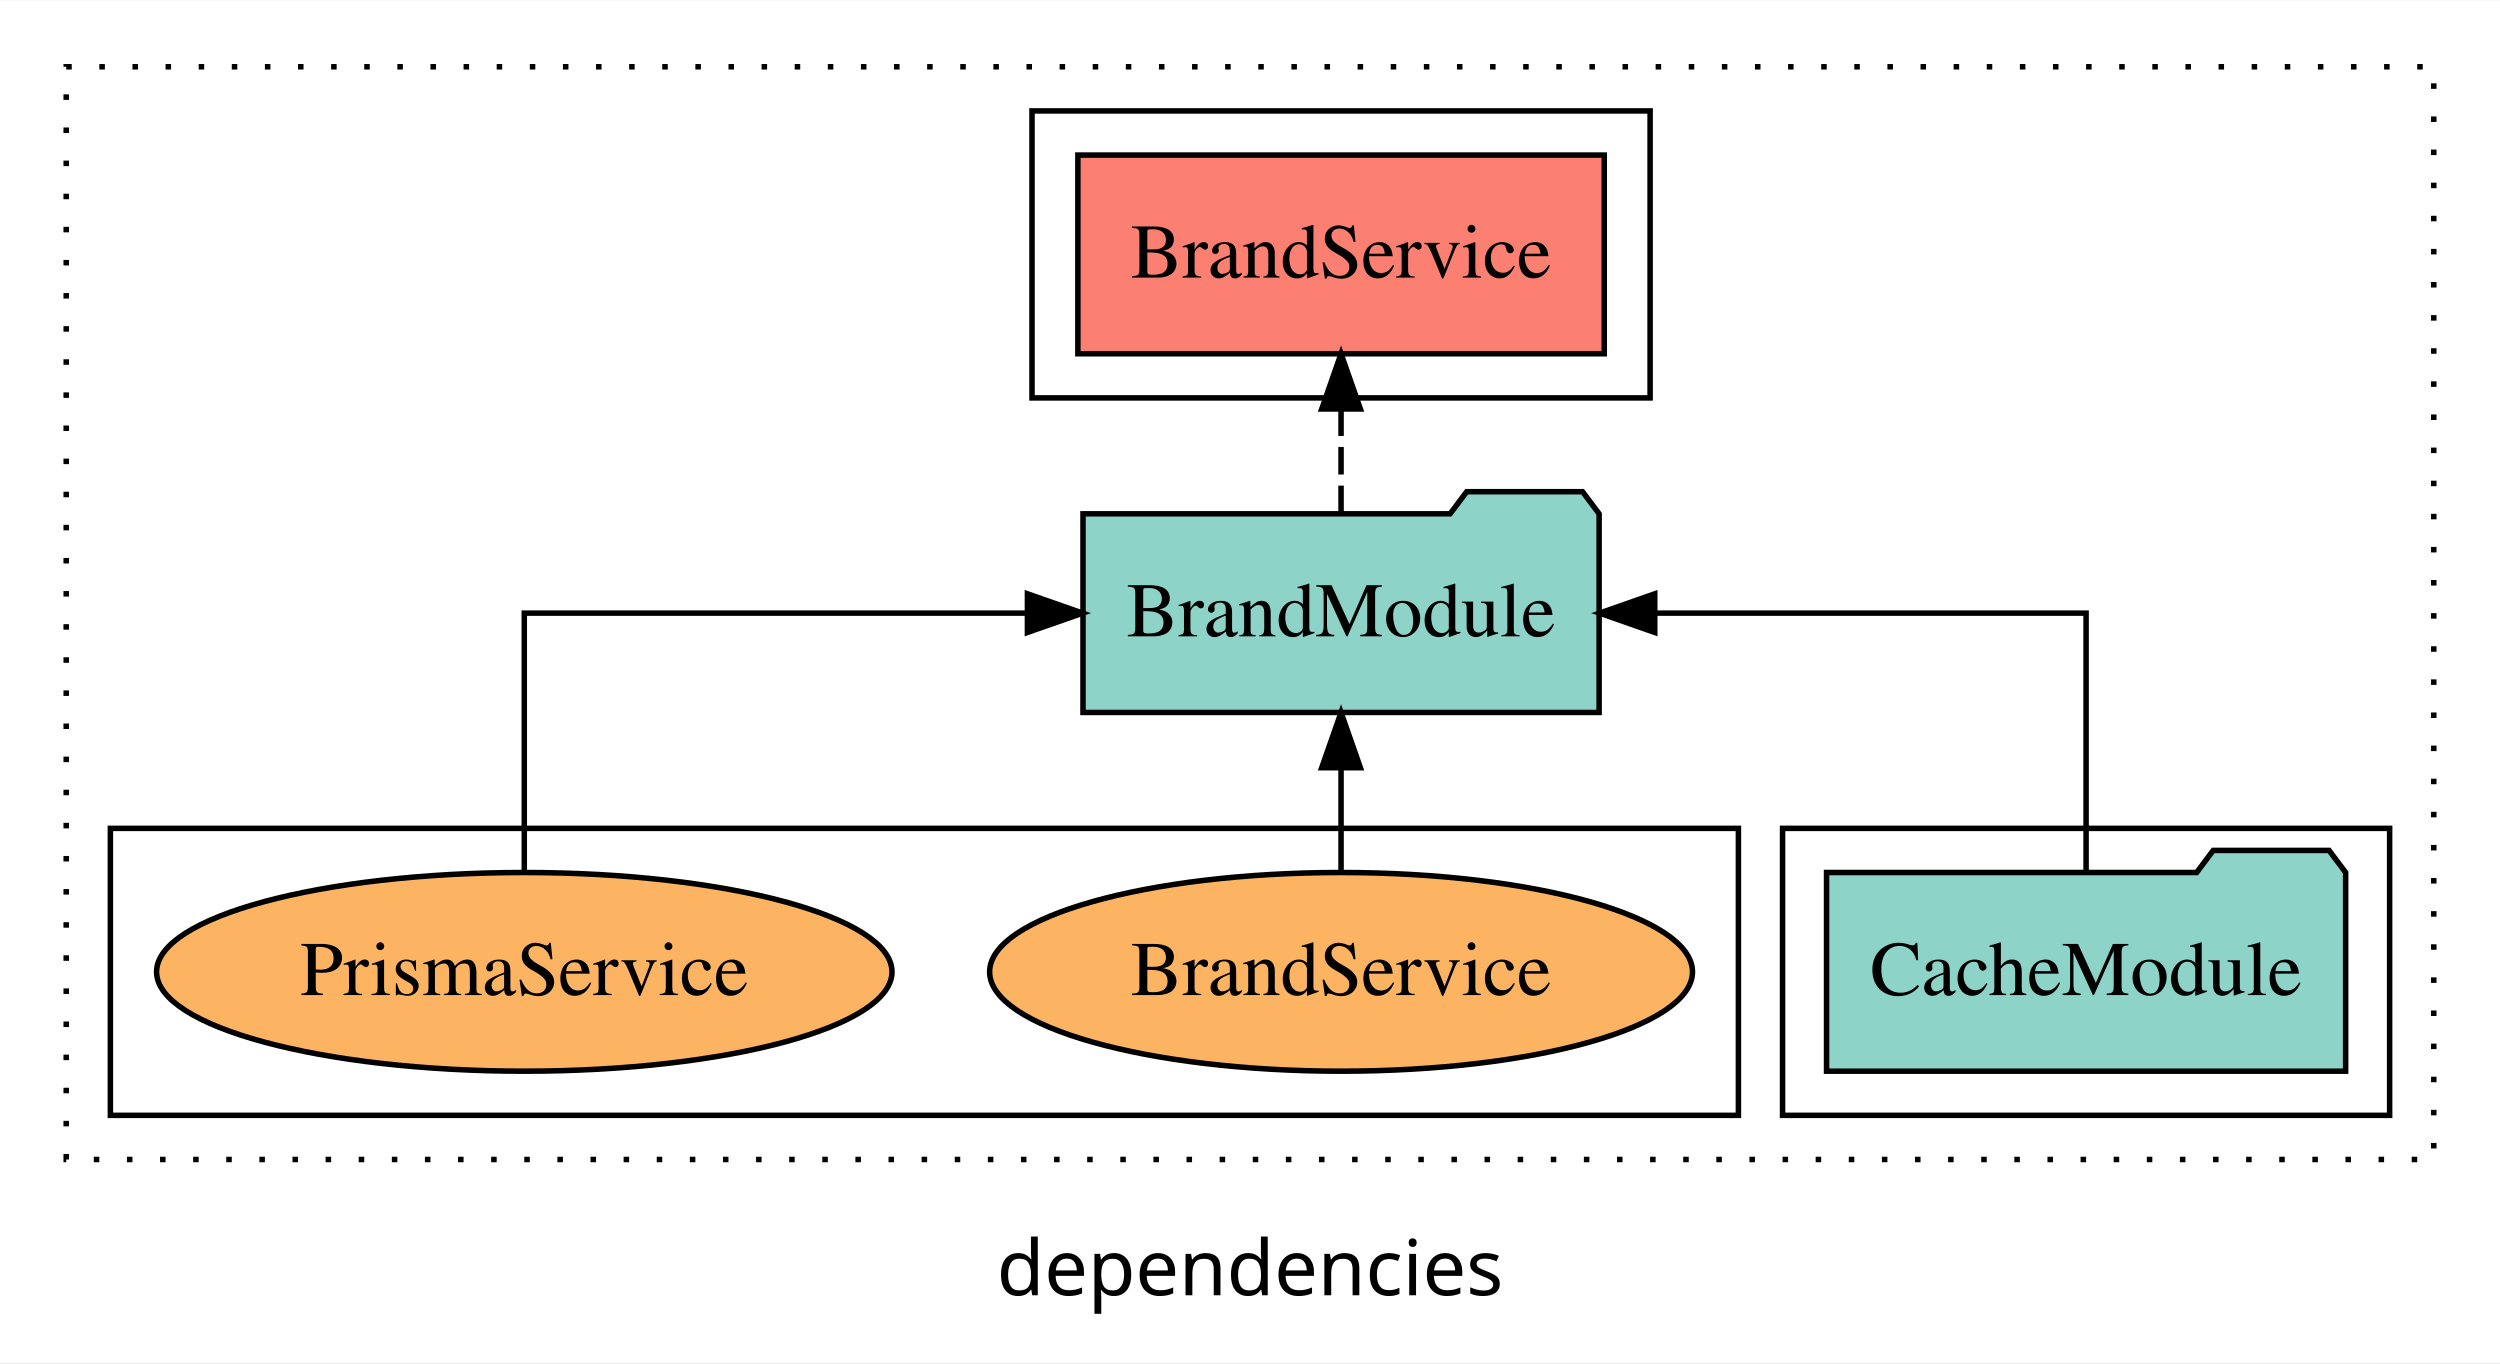
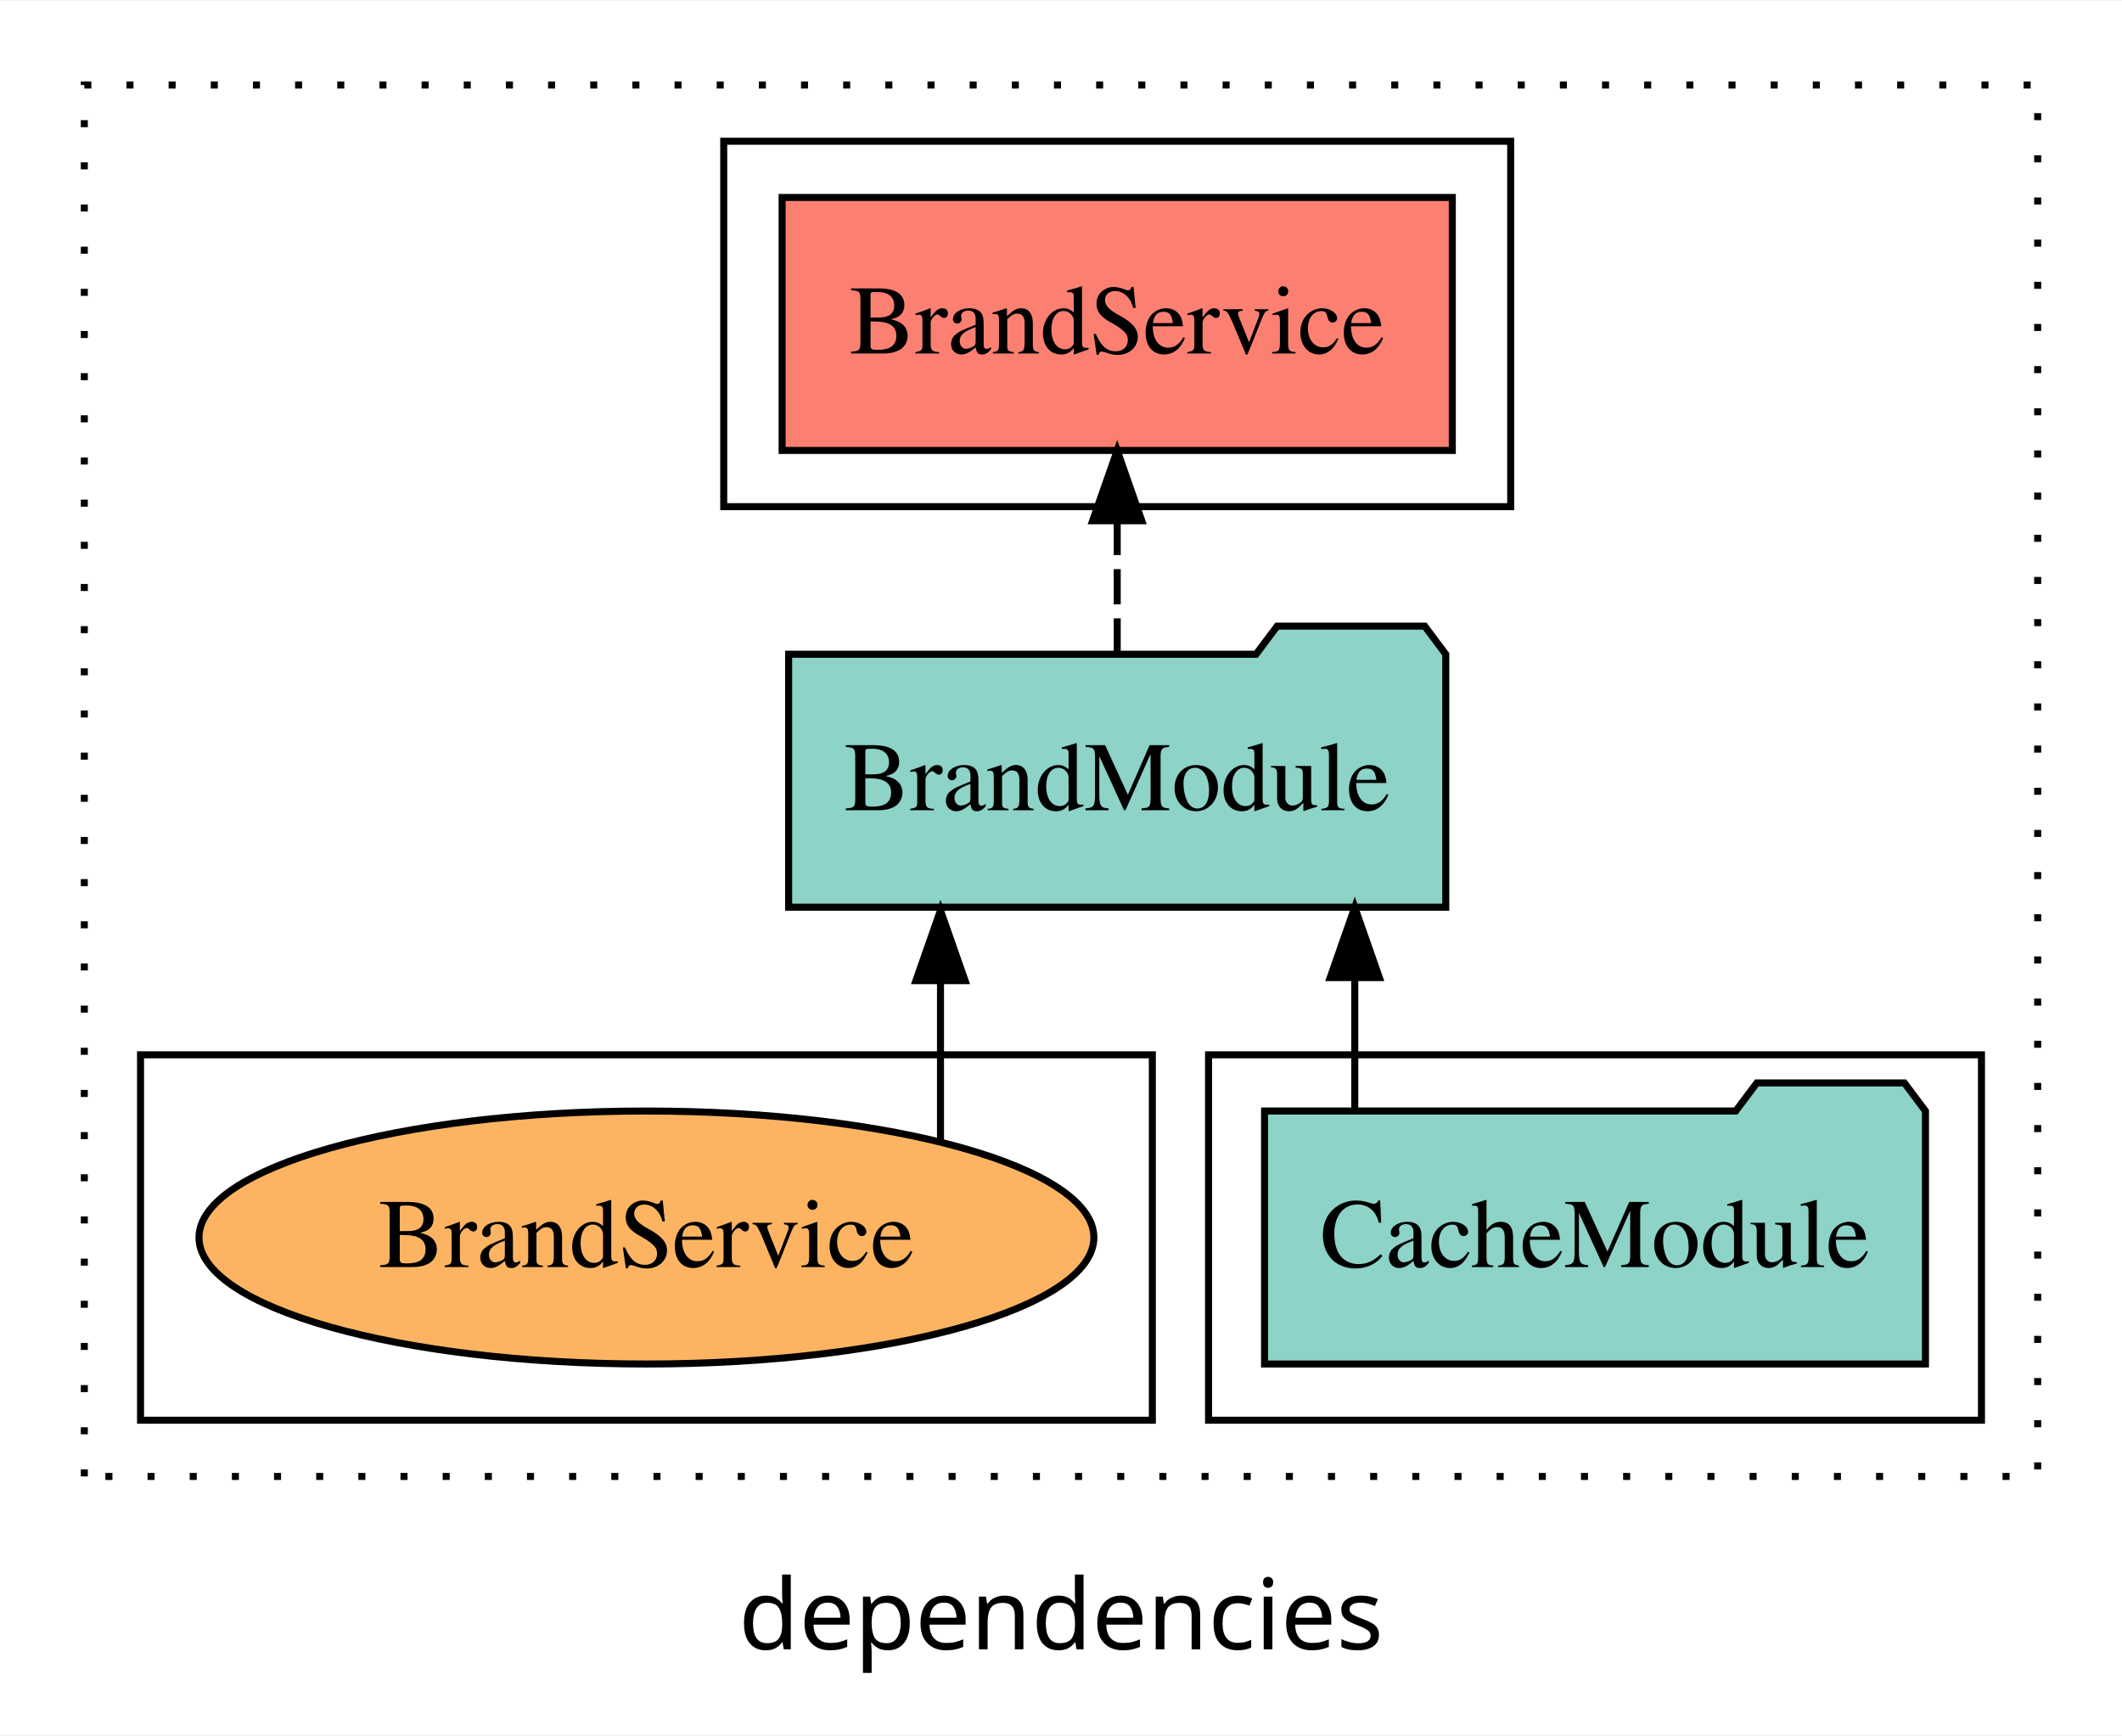
- <svg xmlns="http://www.w3.org/2000/svg" width="453pt" height="247pt" viewBox="0.00 0.00 453.00 246.80">
+ <svg xmlns="http://www.w3.org/2000/svg" width="302pt" height="247pt" viewBox="0.00 0.00 302.00 246.80">
  <g id="graph0" class="graph" transform="scale(1 1) rotate(0) translate(4 242.8)">
-     <polygon fill="white" stroke="transparent" points="-4,4 -4,-242.8 449,-242.8 449,4 -4,4" />
-     <text text-anchor="middle" x="222.5" y="-8.2" font-family="sans-serif" font-size="14.00">dependencies</text>
+     <polygon fill="white" stroke="transparent" points="-4,4 -4,-242.8 298,-242.8 298,4 -4,4" />
+     <text text-anchor="middle" x="147" y="-8.2" font-family="sans-serif" font-size="14.00">dependencies</text>
    <g id="clust1" class="cluster">
-       <polygon fill="none" stroke="black" stroke-dasharray="1,5" points="8,-32.8 8,-230.8 437,-230.8 437,-32.8 8,-32.8" />
+       <polygon fill="none" stroke="black" stroke-dasharray="1,5" points="8,-32.8 8,-230.8 286,-230.8 286,-32.8 8,-32.8" />
    </g>
    <g id="clust3" class="cluster">
-       <polygon fill="none" stroke="black" points="319,-40.8 319,-92.8 429,-92.8 429,-40.8 319,-40.8" />
+       <polygon fill="none" stroke="black" points="168,-40.8 168,-92.8 278,-92.8 278,-40.8 168,-40.8" />
+     </g>
+     <g id="clust4" class="cluster">
+       <polygon fill="none" stroke="black" points="99,-170.8 99,-222.8 211,-222.8 211,-170.8 99,-170.8" />
    </g>
    <g id="clust6" class="cluster">
-       <polygon fill="none" stroke="black" points="16,-40.8 16,-92.8 311,-92.8 311,-40.8 16,-40.8" />
-     </g>
-     <g id="clust4" class="cluster">
-       <polygon fill="none" stroke="black" points="183,-170.8 183,-222.8 295,-222.8 295,-170.8 183,-170.8" />
+       <polygon fill="none" stroke="black" points="16,-40.8 16,-92.8 160,-92.8 160,-40.8 16,-40.8" />
    </g>
    <g id="node1" class="node">
-       <polygon fill="#8dd3c7" stroke="black" points="421.03,-84.8 418.03,-88.8 397.03,-88.8 394.03,-84.8 326.97,-84.8 326.97,-48.8 421.03,-48.8 421.03,-84.8" />
-       <text text-anchor="middle" x="374" y="-62.6" font-family="Times,serif" font-size="14.00">CacheModule</text>
+       <polygon fill="#8dd3c7" stroke="black" points="270.03,-84.8 267.03,-88.8 246.03,-88.8 243.03,-84.8 175.97,-84.8 175.97,-48.8 270.03,-48.8 270.03,-84.8" />
+       <text text-anchor="middle" x="223" y="-62.6" font-family="Times,serif" font-size="14.00">CacheModule</text>
    </g>
    <g id="node2" class="node">
-       <polygon fill="#8dd3c7" stroke="black" points="285.76,-149.8 282.76,-153.8 261.76,-153.8 258.76,-149.8 192.24,-149.8 192.24,-113.8 285.76,-113.8 285.76,-149.8" />
-       <text text-anchor="middle" x="239" y="-127.6" font-family="Times,serif" font-size="14.00">BrandModule</text>
+       <polygon fill="#8dd3c7" stroke="black" points="201.76,-149.8 198.76,-153.8 177.76,-153.8 174.76,-149.8 108.24,-149.8 108.24,-113.8 201.76,-113.8 201.76,-149.8" />
+       <text text-anchor="middle" x="155" y="-127.6" font-family="Times,serif" font-size="14.00">BrandModule</text>
    </g>
    <g id="edge1" class="edge">
-       <path fill="none" stroke="black" d="M374,-84.91C374,-104.14 374,-131.8 374,-131.8 374,-131.8 295.84,-131.8 295.84,-131.8" />
-       <polygon fill="black" stroke="black" points="295.84,-128.3 285.84,-131.8 295.84,-135.3 295.84,-128.3" />
+       <path fill="none" stroke="black" d="M188.81,-84.91C188.81,-84.91 188.81,-103.79 188.81,-103.79" />
+       <polygon fill="black" stroke="black" points="185.31,-103.79 188.81,-113.79 192.31,-103.79 185.31,-103.79" />
    </g>
    <g id="node3" class="node">
-       <polygon fill="#fb8072" stroke="black" points="286.69,-214.8 191.31,-214.8 191.31,-178.8 286.69,-178.8 286.69,-214.8" />
-       <text text-anchor="middle" x="239" y="-192.6" font-family="Times,serif" font-size="14.00">BrandService </text>
+       <polygon fill="#fb8072" stroke="black" points="202.69,-214.8 107.31,-214.8 107.31,-178.8 202.69,-178.8 202.69,-214.8" />
+       <text text-anchor="middle" x="155" y="-192.6" font-family="Times,serif" font-size="14.00">BrandService </text>
    </g>
    <g id="edge2" class="edge">
-       <path fill="none" stroke="black" stroke-dasharray="5,2" d="M239,-149.91C239,-149.91 239,-168.79 239,-168.79" />
-       <polygon fill="black" stroke="black" points="235.5,-168.79 239,-178.79 242.5,-168.79 235.5,-168.79" />
+       <path fill="none" stroke="black" stroke-dasharray="5,2" d="M155,-149.91C155,-149.91 155,-168.79 155,-168.79" />
+       <polygon fill="black" stroke="black" points="151.5,-168.79 155,-178.79 158.5,-168.79 151.5,-168.79" />
    </g>
    <g id="node4" class="node">
-       <ellipse fill="#fdb462" stroke="black" cx="239" cy="-66.8" rx="63.68" ry="18" />
-       <text text-anchor="middle" x="239" y="-62.6" font-family="Times,serif" font-size="14.00">BrandService</text>
+       <ellipse fill="#fdb462" stroke="black" cx="88" cy="-66.8" rx="63.68" ry="18" />
+       <text text-anchor="middle" x="88" y="-62.6" font-family="Times,serif" font-size="14.00">BrandService</text>
    </g>
    <g id="edge3" class="edge">
-       <path fill="none" stroke="black" d="M239,-84.91C239,-84.91 239,-103.79 239,-103.79" />
-       <polygon fill="black" stroke="black" points="235.5,-103.79 239,-113.79 242.5,-103.79 235.5,-103.79" />
-     </g>
-     <g id="node5" class="node">
-       <ellipse fill="#fdb462" stroke="black" cx="91" cy="-66.8" rx="66.63" ry="18" />
-       <text text-anchor="middle" x="91" y="-62.6" font-family="Times,serif" font-size="14.00">PrismaService</text>
-     </g>
-     <g id="edge4" class="edge">
-       <path fill="none" stroke="black" d="M91,-84.91C91,-104.14 91,-131.8 91,-131.8 91,-131.8 182.17,-131.8 182.17,-131.8" />
-       <polygon fill="black" stroke="black" points="182.17,-135.3 192.17,-131.8 182.17,-128.3 182.17,-135.3" />
+       <path fill="none" stroke="black" d="M129.85,-80.58C129.85,-80.58 129.85,-103.35 129.85,-103.35" />
+       <polygon fill="black" stroke="black" points="126.35,-103.35 129.85,-113.35 133.35,-103.35 126.35,-103.35" />
    </g>
  </g>
</svg>
